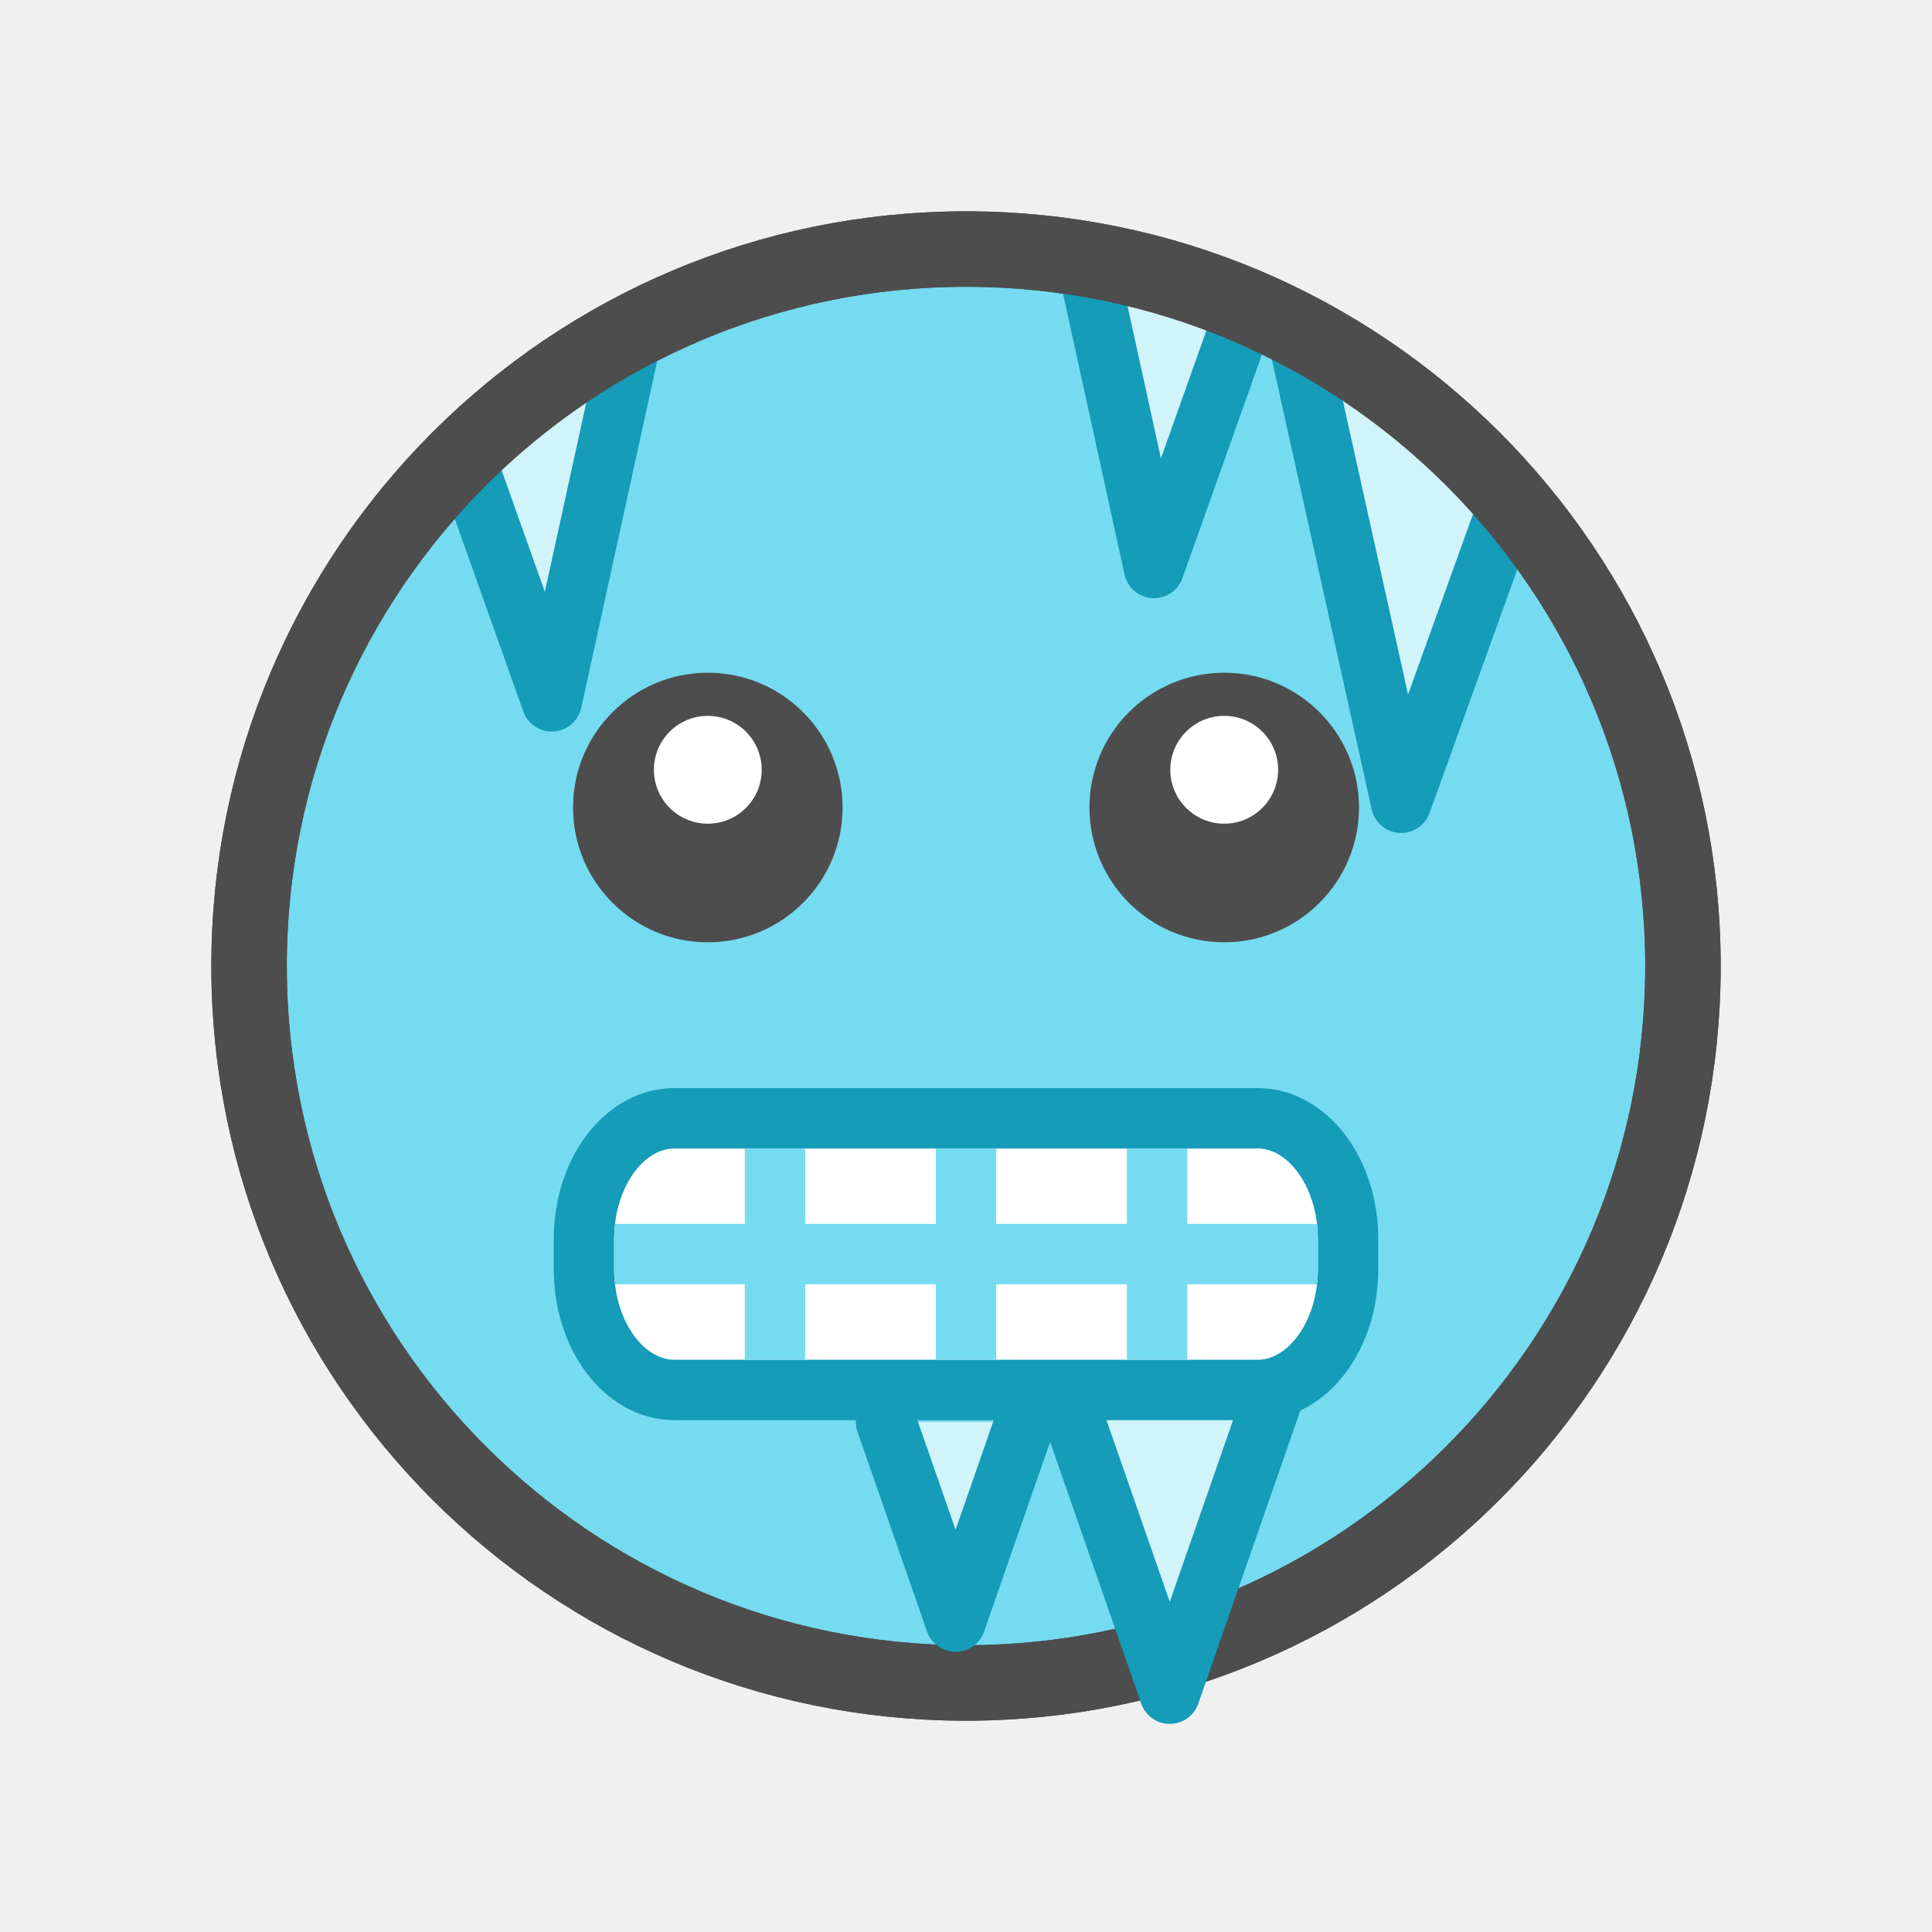
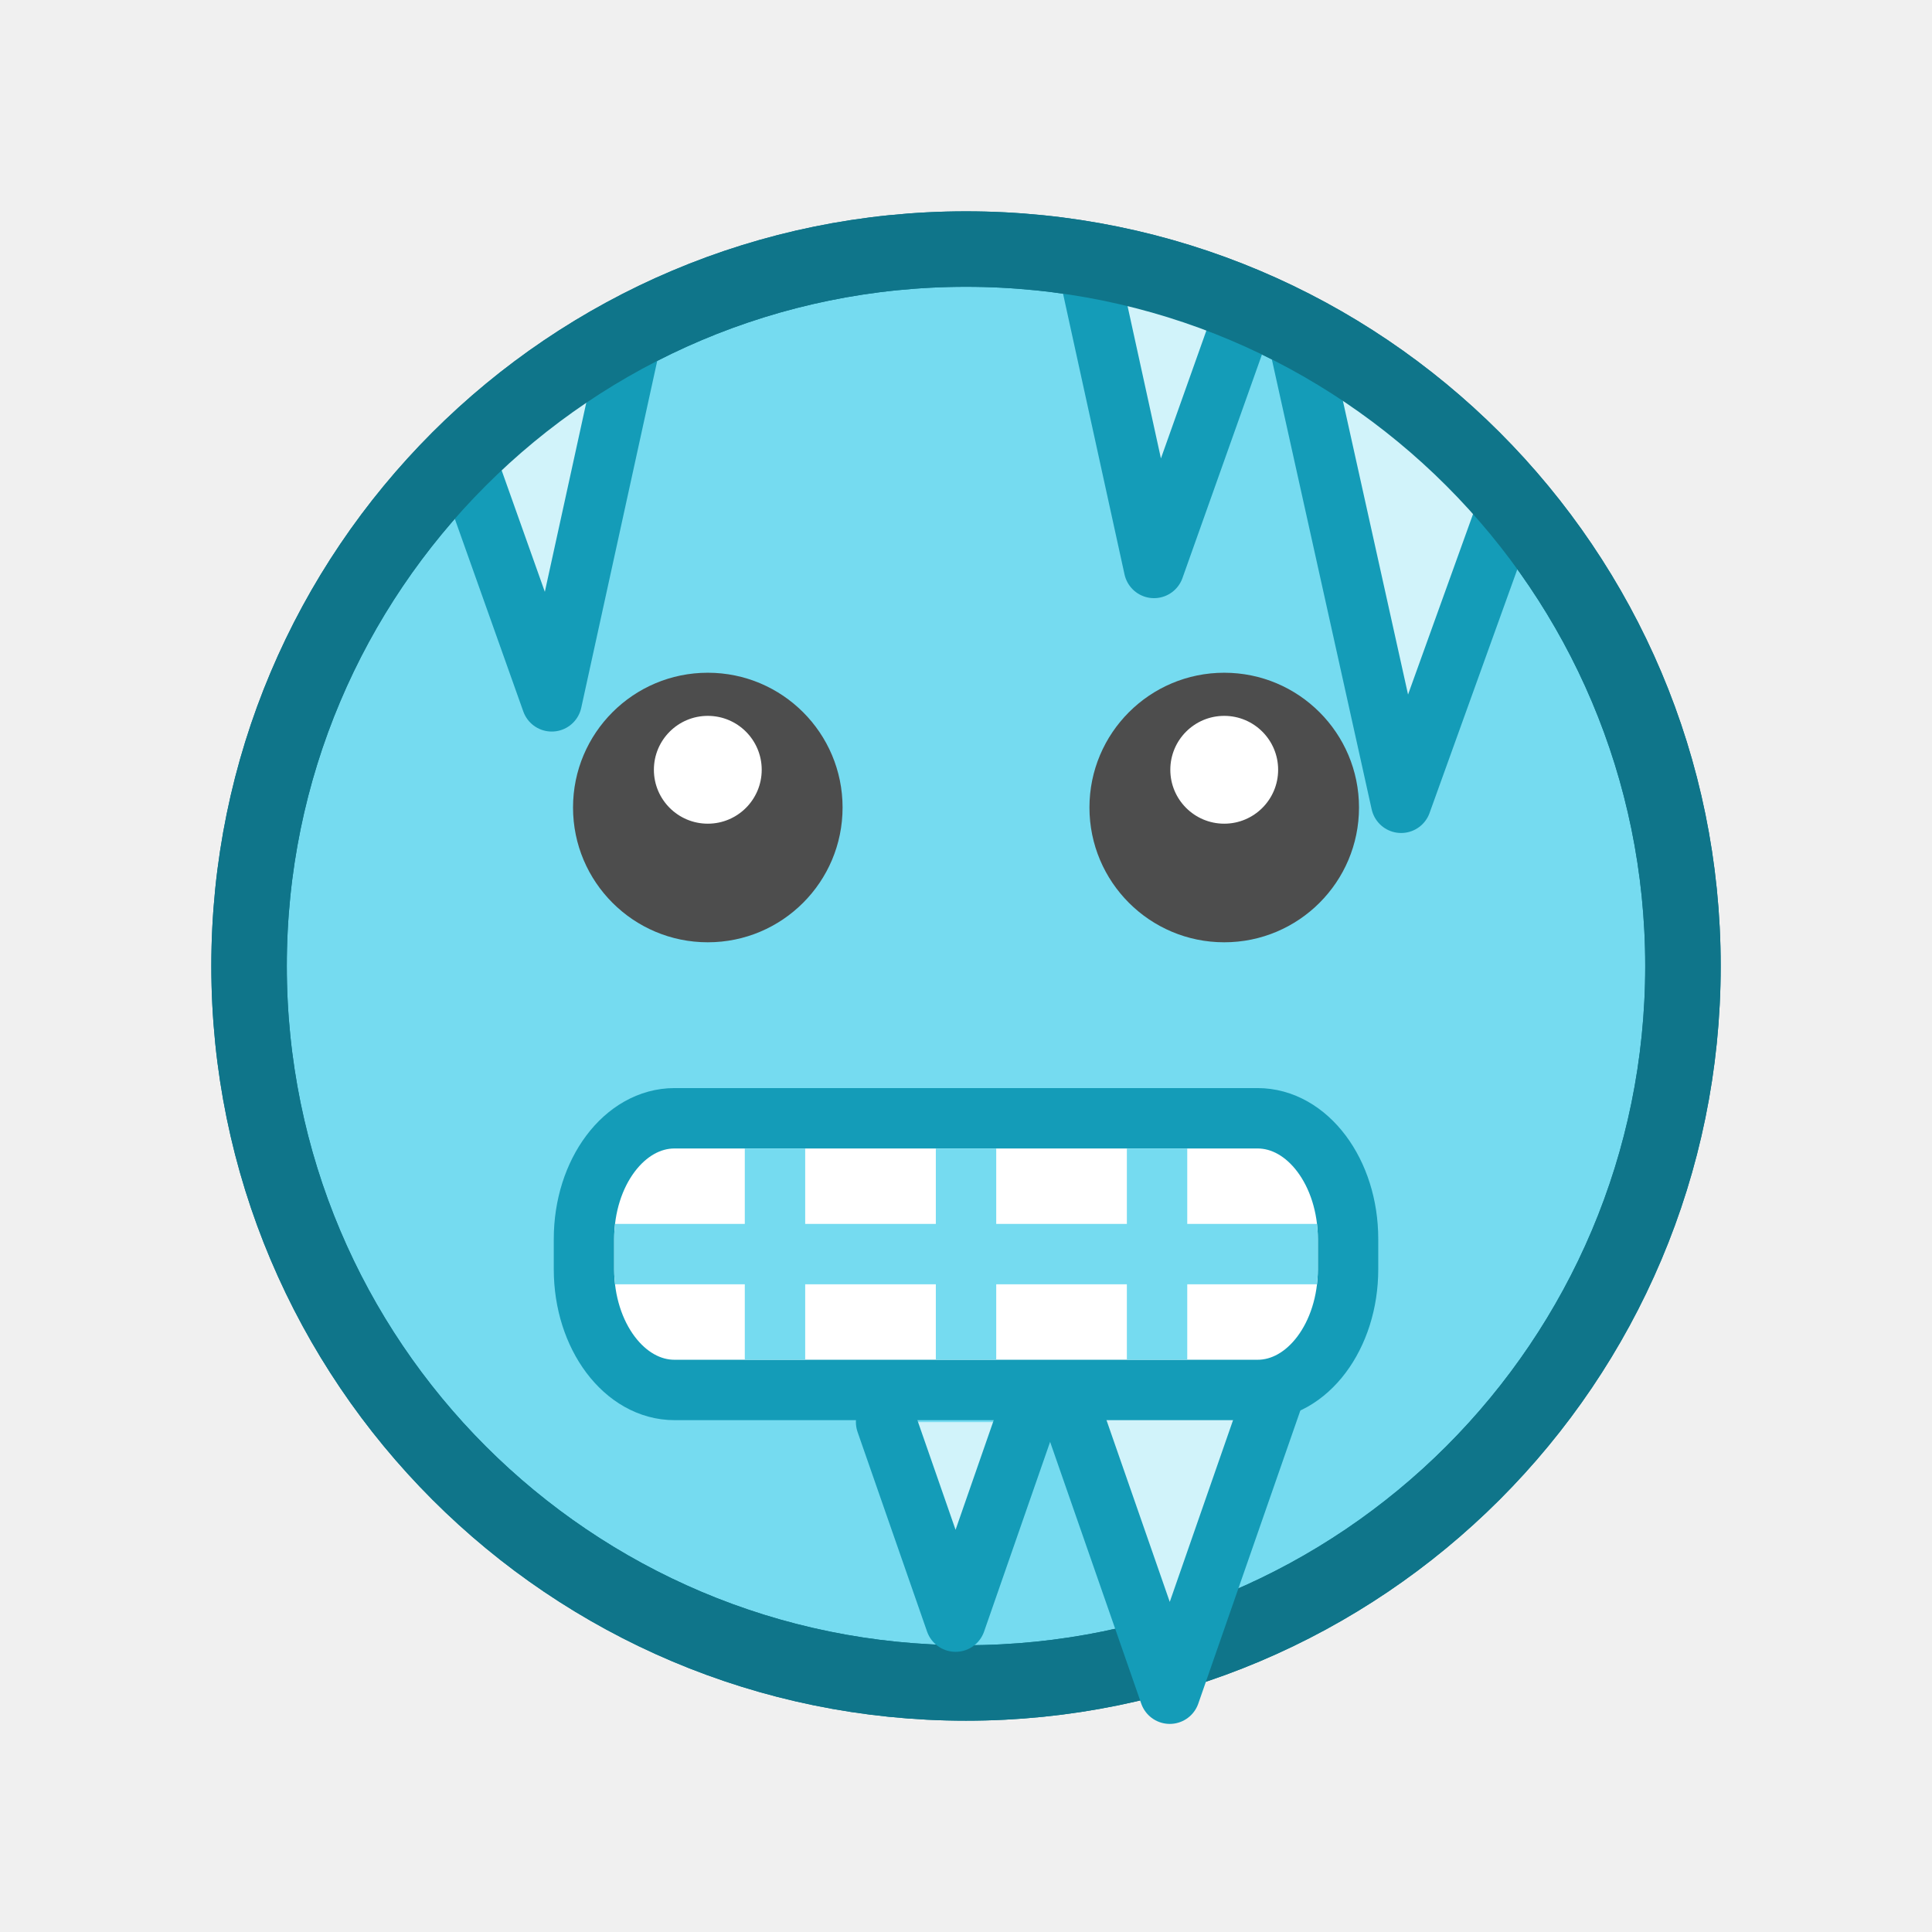
<svg xmlns="http://www.w3.org/2000/svg" id="svg8" version="1.1" viewBox="0 0 67.733 67.733" height="256" width="256">
  <defs id="defs2" />
  <g id="layer1">
-     <ellipse ry="25.135" rx="25.135" cy="33.867" cx="33.867" id="path833" style="fill:#75dbf0;fill-opacity:1;stroke:#4d4d4d;stroke-width:2.646;stroke-linecap:round;stroke-linejoin:round;stroke-miterlimit:4;stroke-dasharray:none;stroke-opacity:1" />
+     <ellipse ry="25.135" rx="25.135" cy="33.867" cx="33.867" id="path833" style="fill:#75dbf0;fill-opacity:1;stroke:#0f758a;stroke-width:2.646;stroke-linecap:round;stroke-linejoin:round;stroke-miterlimit:4;stroke-dasharray:none;stroke-opacity:1" />
    <g transform="translate(-1.115029,1.058333)" id="g900">
      <g id="g871" transform="translate(-7.9375,-0.340178)">
        <circle r="4.725" cy="27.592" cx="33.867" id="path835" style="fill:#4d4d4d;fill-opacity:1;stroke:none;stroke-width:1.018;stroke-linecap:round;stroke-linejoin:round;stroke-miterlimit:4;stroke-dasharray:none;stroke-opacity:1" />
        <circle style="fill:#ffffff;fill-opacity:1;stroke:none;stroke-width:0.407;stroke-linecap:round;stroke-linejoin:round;stroke-miterlimit:4;stroke-dasharray:none;stroke-opacity:1" id="path835-7" cx="33.867" cy="26.269" r="1.89" />
      </g>
      <g transform="translate(10.16756,-0.340178)" id="g871-4">
        <circle style="fill:#4d4d4d;fill-opacity:1;stroke:none;stroke-width:1.018;stroke-linecap:round;stroke-linejoin:round;stroke-miterlimit:4;stroke-dasharray:none;stroke-opacity:1" id="path835-3" cx="33.867" cy="27.592" r="4.725" />
        <circle r="1.89" cy="26.269" cx="33.867" id="path835-7-5" style="fill:#ffffff;fill-opacity:1;stroke:none;stroke-width:0.407;stroke-linecap:round;stroke-linejoin:round;stroke-miterlimit:4;stroke-dasharray:none;stroke-opacity:1" />
      </g>
    </g>
    <path style="color:#000000;font-style:normal;font-variant:normal;font-weight:normal;font-stretch:normal;font-size:medium;line-height:normal;font-family:sans-serif;font-variant-ligatures:normal;font-variant-position:normal;font-variant-caps:normal;font-variant-numeric:normal;font-variant-alternates:normal;font-variant-east-asian:normal;font-feature-settings:normal;font-variation-settings:normal;text-indent:0;text-align:start;text-decoration:none;text-decoration-line:none;text-decoration-style:solid;text-decoration-color:#000000;letter-spacing:normal;word-spacing:normal;text-transform:none;writing-mode:lr-tb;direction:ltr;text-orientation:mixed;dominant-baseline:auto;baseline-shift:baseline;text-anchor:start;white-space:normal;shape-padding:0;shape-margin:0;inline-size:0;clip-rule:nonzero;display:inline;overflow:visible;visibility:visible;isolation:auto;mix-blend-mode:normal;color-interpolation:sRGB;color-interpolation-filters:linearRGB;solid-color:#000000;solid-opacity:1;vector-effect:none;fill:#999999;fill-opacity:1;fill-rule:nonzero;stroke:none;stroke-width:2.117;stroke-linecap:round;stroke-linejoin:miter;stroke-miterlimit:4;stroke-dasharray:none;stroke-dashoffset:0;stroke-opacity:1;color-rendering:auto;image-rendering:auto;shape-rendering:auto;text-rendering:auto;enable-background:accumulate;stop-color:#000000" d="M 21.546,44.129 H 46.187" id="path952" />
    <path style="color:#000000;font-style:normal;font-variant:normal;font-weight:normal;font-stretch:normal;font-size:medium;line-height:normal;font-family:sans-serif;font-variant-ligatures:normal;font-variant-position:normal;font-variant-caps:normal;font-variant-numeric:normal;font-variant-alternates:normal;font-variant-east-asian:normal;font-feature-settings:normal;font-variation-settings:normal;text-indent:0;text-align:start;text-decoration:none;text-decoration-line:none;text-decoration-style:solid;text-decoration-color:#000000;letter-spacing:normal;word-spacing:normal;text-transform:none;writing-mode:lr-tb;direction:ltr;text-orientation:mixed;dominant-baseline:auto;baseline-shift:baseline;text-anchor:start;white-space:normal;shape-padding:0;shape-margin:0;inline-size:0;clip-rule:nonzero;display:inline;overflow:visible;visibility:visible;isolation:auto;mix-blend-mode:normal;color-interpolation:sRGB;color-interpolation-filters:linearRGB;solid-color:#000000;solid-opacity:1;vector-effect:none;fill:#999999;fill-opacity:1;fill-rule:nonzero;stroke:none;stroke-width:2.117;stroke-linecap:round;stroke-linejoin:miter;stroke-miterlimit:4;stroke-dasharray:none;stroke-dashoffset:0;stroke-opacity:1;color-rendering:auto;image-rendering:auto;shape-rendering:auto;text-rendering:auto;enable-background:accumulate;stop-color:#000000" d="m 33.867,40.151 v 7.956" id="path958" />
    <path style="color:#000000;font-style:normal;font-variant:normal;font-weight:normal;font-stretch:normal;font-size:medium;line-height:normal;font-family:sans-serif;font-variant-ligatures:normal;font-variant-position:normal;font-variant-caps:normal;font-variant-numeric:normal;font-variant-alternates:normal;font-variant-east-asian:normal;font-feature-settings:normal;font-variation-settings:normal;text-indent:0;text-align:start;text-decoration:none;text-decoration-line:none;text-decoration-style:solid;text-decoration-color:#000000;letter-spacing:normal;word-spacing:normal;text-transform:none;writing-mode:lr-tb;direction:ltr;text-orientation:mixed;dominant-baseline:auto;baseline-shift:baseline;text-anchor:start;white-space:normal;shape-padding:0;shape-margin:0;inline-size:0;clip-rule:nonzero;display:inline;overflow:visible;visibility:visible;isolation:auto;mix-blend-mode:normal;color-interpolation:sRGB;color-interpolation-filters:linearRGB;solid-color:#000000;solid-opacity:1;vector-effect:none;fill:#999999;fill-opacity:1;fill-rule:nonzero;stroke:none;stroke-width:2.117;stroke-linecap:round;stroke-linejoin:miter;stroke-miterlimit:4;stroke-dasharray:none;stroke-dashoffset:0;stroke-opacity:1;color-rendering:auto;image-rendering:auto;shape-rendering:auto;text-rendering:auto;enable-background:accumulate;stop-color:#000000" d="m 27.17,40.151 v 7.956" id="path964" />
    <path style="color:#000000;font-style:normal;font-variant:normal;font-weight:normal;font-stretch:normal;font-size:medium;line-height:normal;font-family:sans-serif;font-variant-ligatures:normal;font-variant-position:normal;font-variant-caps:normal;font-variant-numeric:normal;font-variant-alternates:normal;font-variant-east-asian:normal;font-feature-settings:normal;font-variation-settings:normal;text-indent:0;text-align:start;text-decoration:none;text-decoration-line:none;text-decoration-style:solid;text-decoration-color:#000000;letter-spacing:normal;word-spacing:normal;text-transform:none;writing-mode:lr-tb;direction:ltr;text-orientation:mixed;dominant-baseline:auto;baseline-shift:baseline;text-anchor:start;white-space:normal;shape-padding:0;shape-margin:0;inline-size:0;clip-rule:nonzero;display:inline;overflow:visible;visibility:visible;isolation:auto;mix-blend-mode:normal;color-interpolation:sRGB;color-interpolation-filters:linearRGB;solid-color:#000000;solid-opacity:1;vector-effect:none;fill:#999999;fill-opacity:1;fill-rule:nonzero;stroke:none;stroke-width:2.117;stroke-linecap:round;stroke-linejoin:miter;stroke-miterlimit:4;stroke-dasharray:none;stroke-dashoffset:0;stroke-opacity:1;color-rendering:auto;image-rendering:auto;shape-rendering:auto;text-rendering:auto;enable-background:accumulate;stop-color:#000000" d="m 40.564,40.151 v 7.956" id="path970" />
    <path id="path846" style="fill:#d1f3fa;fill-opacity:1;stroke:#149cb8;stroke-width:8;stroke-linecap:round;stroke-linejoin:round;stroke-miterlimit:4;stroke-dasharray:none;stroke-opacity:1;stop-color:#000000" d="M 171.748 43.674 L 185.658 106.375 L 200.133 66.182 A 95 95 0 0 0 171.748 43.674 z " transform="scale(0.2645833)" />
    <path id="path846-9" style="fill:#d1f3fa;fill-opacity:1;stroke:#149cb8;stroke-width:8;stroke-linecap:round;stroke-linejoin:round;stroke-miterlimit:4;stroke-dasharray:none;stroke-opacity:1;stop-color:#000000" d="M 143.953 34.35 L 152.912 75.258 L 165.234 40.602 A 95 95 0 0 0 143.953 34.35 z " transform="scale(0.2645833)" />
    <path id="path846-9-2" style="fill:#d1f3fa;fill-opacity:1;stroke:#149cb8;stroke-width:8;stroke-linecap:round;stroke-linejoin:round;stroke-miterlimit:4;stroke-dasharray:none;stroke-opacity:1;stop-color:#000000" d="M 83.854 43.881 A 95 95 0 0 0 61.467 60.189 L 73.109 92.934 L 83.854 43.881 z " transform="scale(0.2645833)" />
-     <ellipse ry="25.135" rx="25.135" cy="33.867" cx="33.867" id="path833-7" style="fill:none;fill-opacity:1;stroke:#4d4d4d;stroke-width:2.646;stroke-linecap:round;stroke-linejoin:round;stroke-miterlimit:4;stroke-dasharray:none;stroke-opacity:1" />
+     <ellipse ry="25.135" rx="25.135" cy="33.867" cx="33.867" id="path833-7" style="fill:none;fill-opacity:1;stroke:#0f758a;stroke-width:2.646;stroke-linecap:round;stroke-linejoin:round;stroke-miterlimit:4;stroke-dasharray:none;stroke-opacity:1" />
    <path id="path957" style="fill:#d1f3fa;fill-opacity:1;stroke:#149cb8;stroke-width:2.117;stroke-linecap:round;stroke-linejoin:round;stroke-miterlimit:4;stroke-dasharray:none;stroke-opacity:1;stop-color:#000000" d="m 37.326,48.797 3.684,10.582 3.685,-10.582" />
    <path id="path957-8" style="fill:#d1f3fa;fill-opacity:1;stroke:#149cb8;stroke-width:2.117;stroke-linecap:round;stroke-linejoin:round;stroke-miterlimit:4;stroke-dasharray:none;stroke-opacity:1;stop-color:#000000" d="m 31.065,49.856 2.436,6.996 2.435,-6.996" />
    <rect style="fill:#ffffff;fill-opacity:1;stroke:#149cb8;stroke-width:2.117;stroke-linecap:round;stroke-opacity:1;stop-color:#000000" id="rect842" width="26.788" height="9.525" x="20.473" y="39.205" rx="3.175" ry="4.233" />
    <path id="path1834" style="color:#000000;font-style:normal;font-variant:normal;font-weight:normal;font-stretch:normal;font-size:medium;line-height:normal;font-family:sans-serif;font-variant-ligatures:normal;font-variant-position:normal;font-variant-caps:normal;font-variant-numeric:normal;font-variant-alternates:normal;font-variant-east-asian:normal;font-feature-settings:normal;font-variation-settings:normal;text-indent:0;text-align:start;text-decoration:none;text-decoration-line:none;text-decoration-style:solid;text-decoration-color:#000000;letter-spacing:normal;word-spacing:normal;text-transform:none;writing-mode:lr-tb;direction:ltr;text-orientation:mixed;dominant-baseline:auto;baseline-shift:baseline;text-anchor:start;white-space:normal;shape-padding:0;shape-margin:0;inline-size:0;clip-rule:nonzero;display:inline;overflow:visible;visibility:visible;isolation:auto;mix-blend-mode:normal;color-interpolation:sRGB;color-interpolation-filters:linearRGB;solid-color:#000000;solid-opacity:1;vector-effect:none;fill:#75dbf0;fill-opacity:1;fill-rule:nonzero;stroke:none;stroke-width:8;stroke-linecap:round;stroke-linejoin:miter;stroke-miterlimit:4;stroke-dasharray:none;stroke-dashoffset:0;stroke-opacity:1;color-rendering:auto;image-rendering:auto;shape-rendering:auto;text-rendering:auto;enable-background:accumulate;stop-color:#000000" d="M 98.689 152.178 L 98.689 162.172 L 81.506 162.172 C 81.43 162.822 81.379 163.488 81.379 164.174 L 81.379 168.174 C 81.379 168.86 81.43 169.524 81.506 170.174 L 98.689 170.174 L 98.689 180.178 L 106.691 180.178 L 106.691 170.174 L 124.002 170.174 L 124.002 180.178 L 132.004 180.178 L 132.004 170.174 L 149.314 170.174 L 149.314 180.178 L 157.316 180.178 L 157.316 170.174 L 174.498 170.174 C 174.574 169.524 174.627 168.86 174.627 168.174 L 174.627 164.174 C 174.627 163.488 174.574 162.822 174.498 162.172 L 157.316 162.172 L 157.316 152.178 L 149.314 152.178 L 149.314 162.172 L 132.004 162.172 L 132.004 152.178 L 124.002 152.178 L 124.002 162.172 L 106.691 162.172 L 106.691 152.178 L 98.689 152.178 z " transform="scale(0.2645833)" />
  </g>
</svg>
